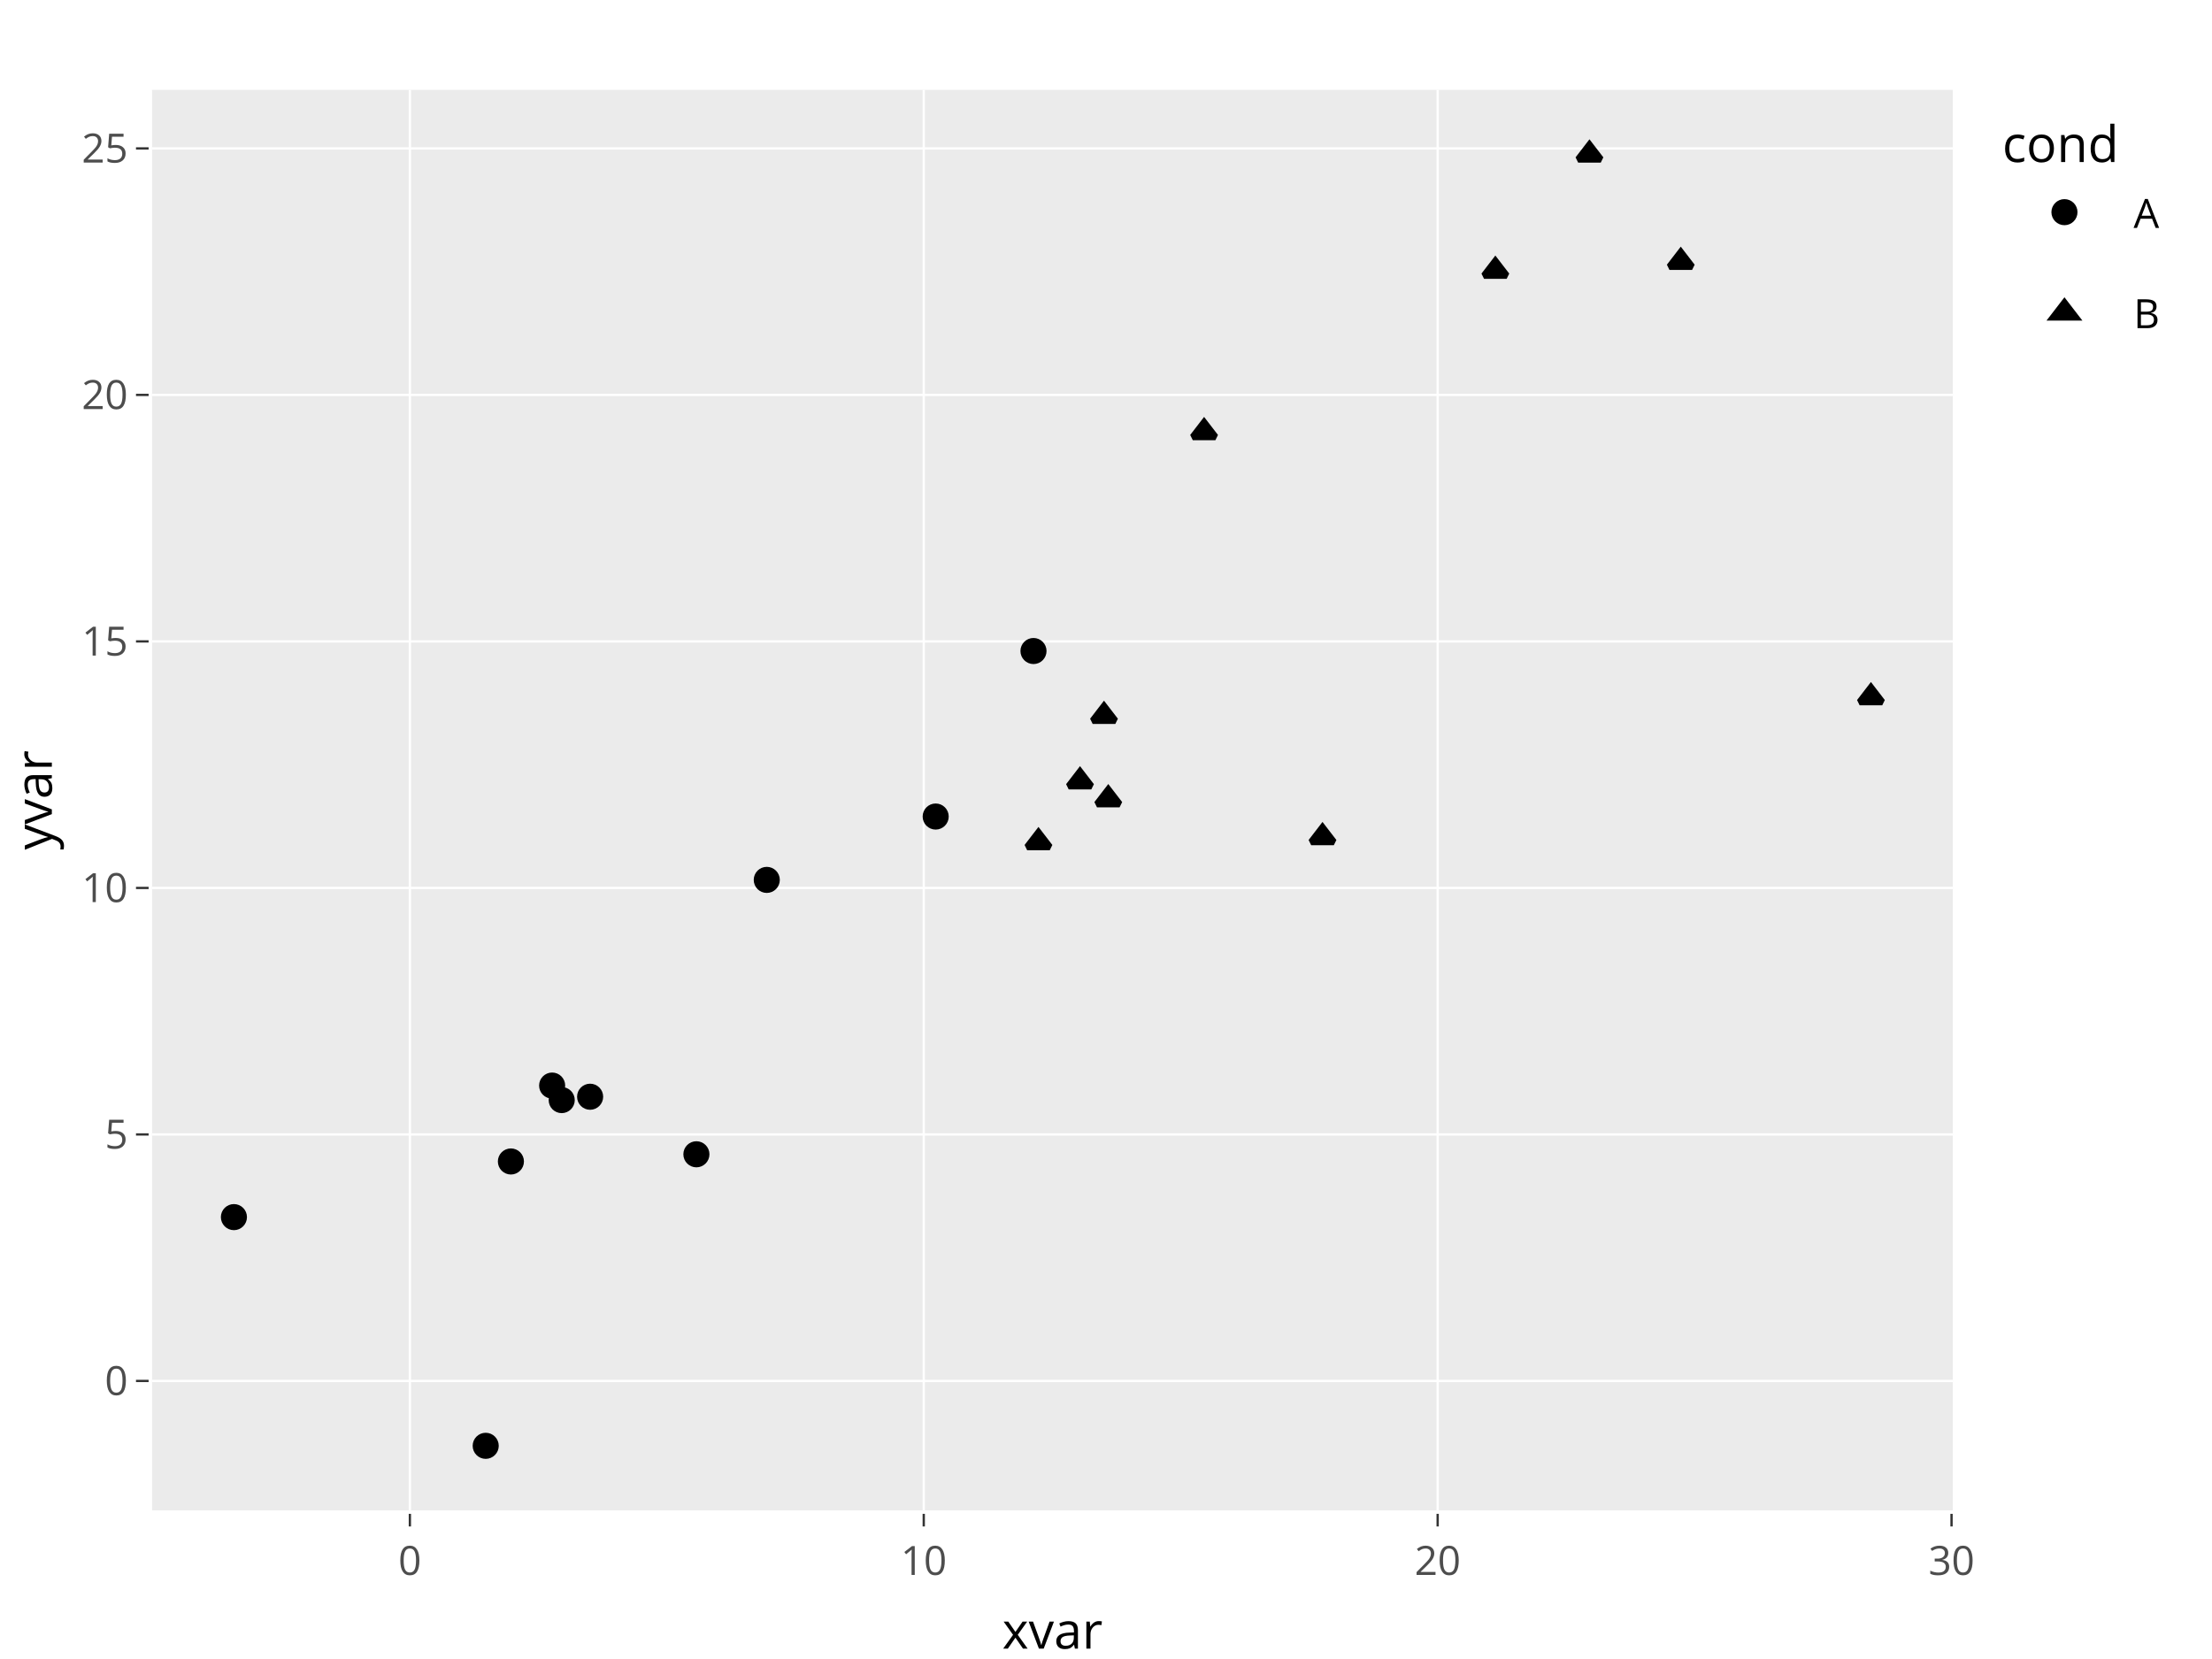
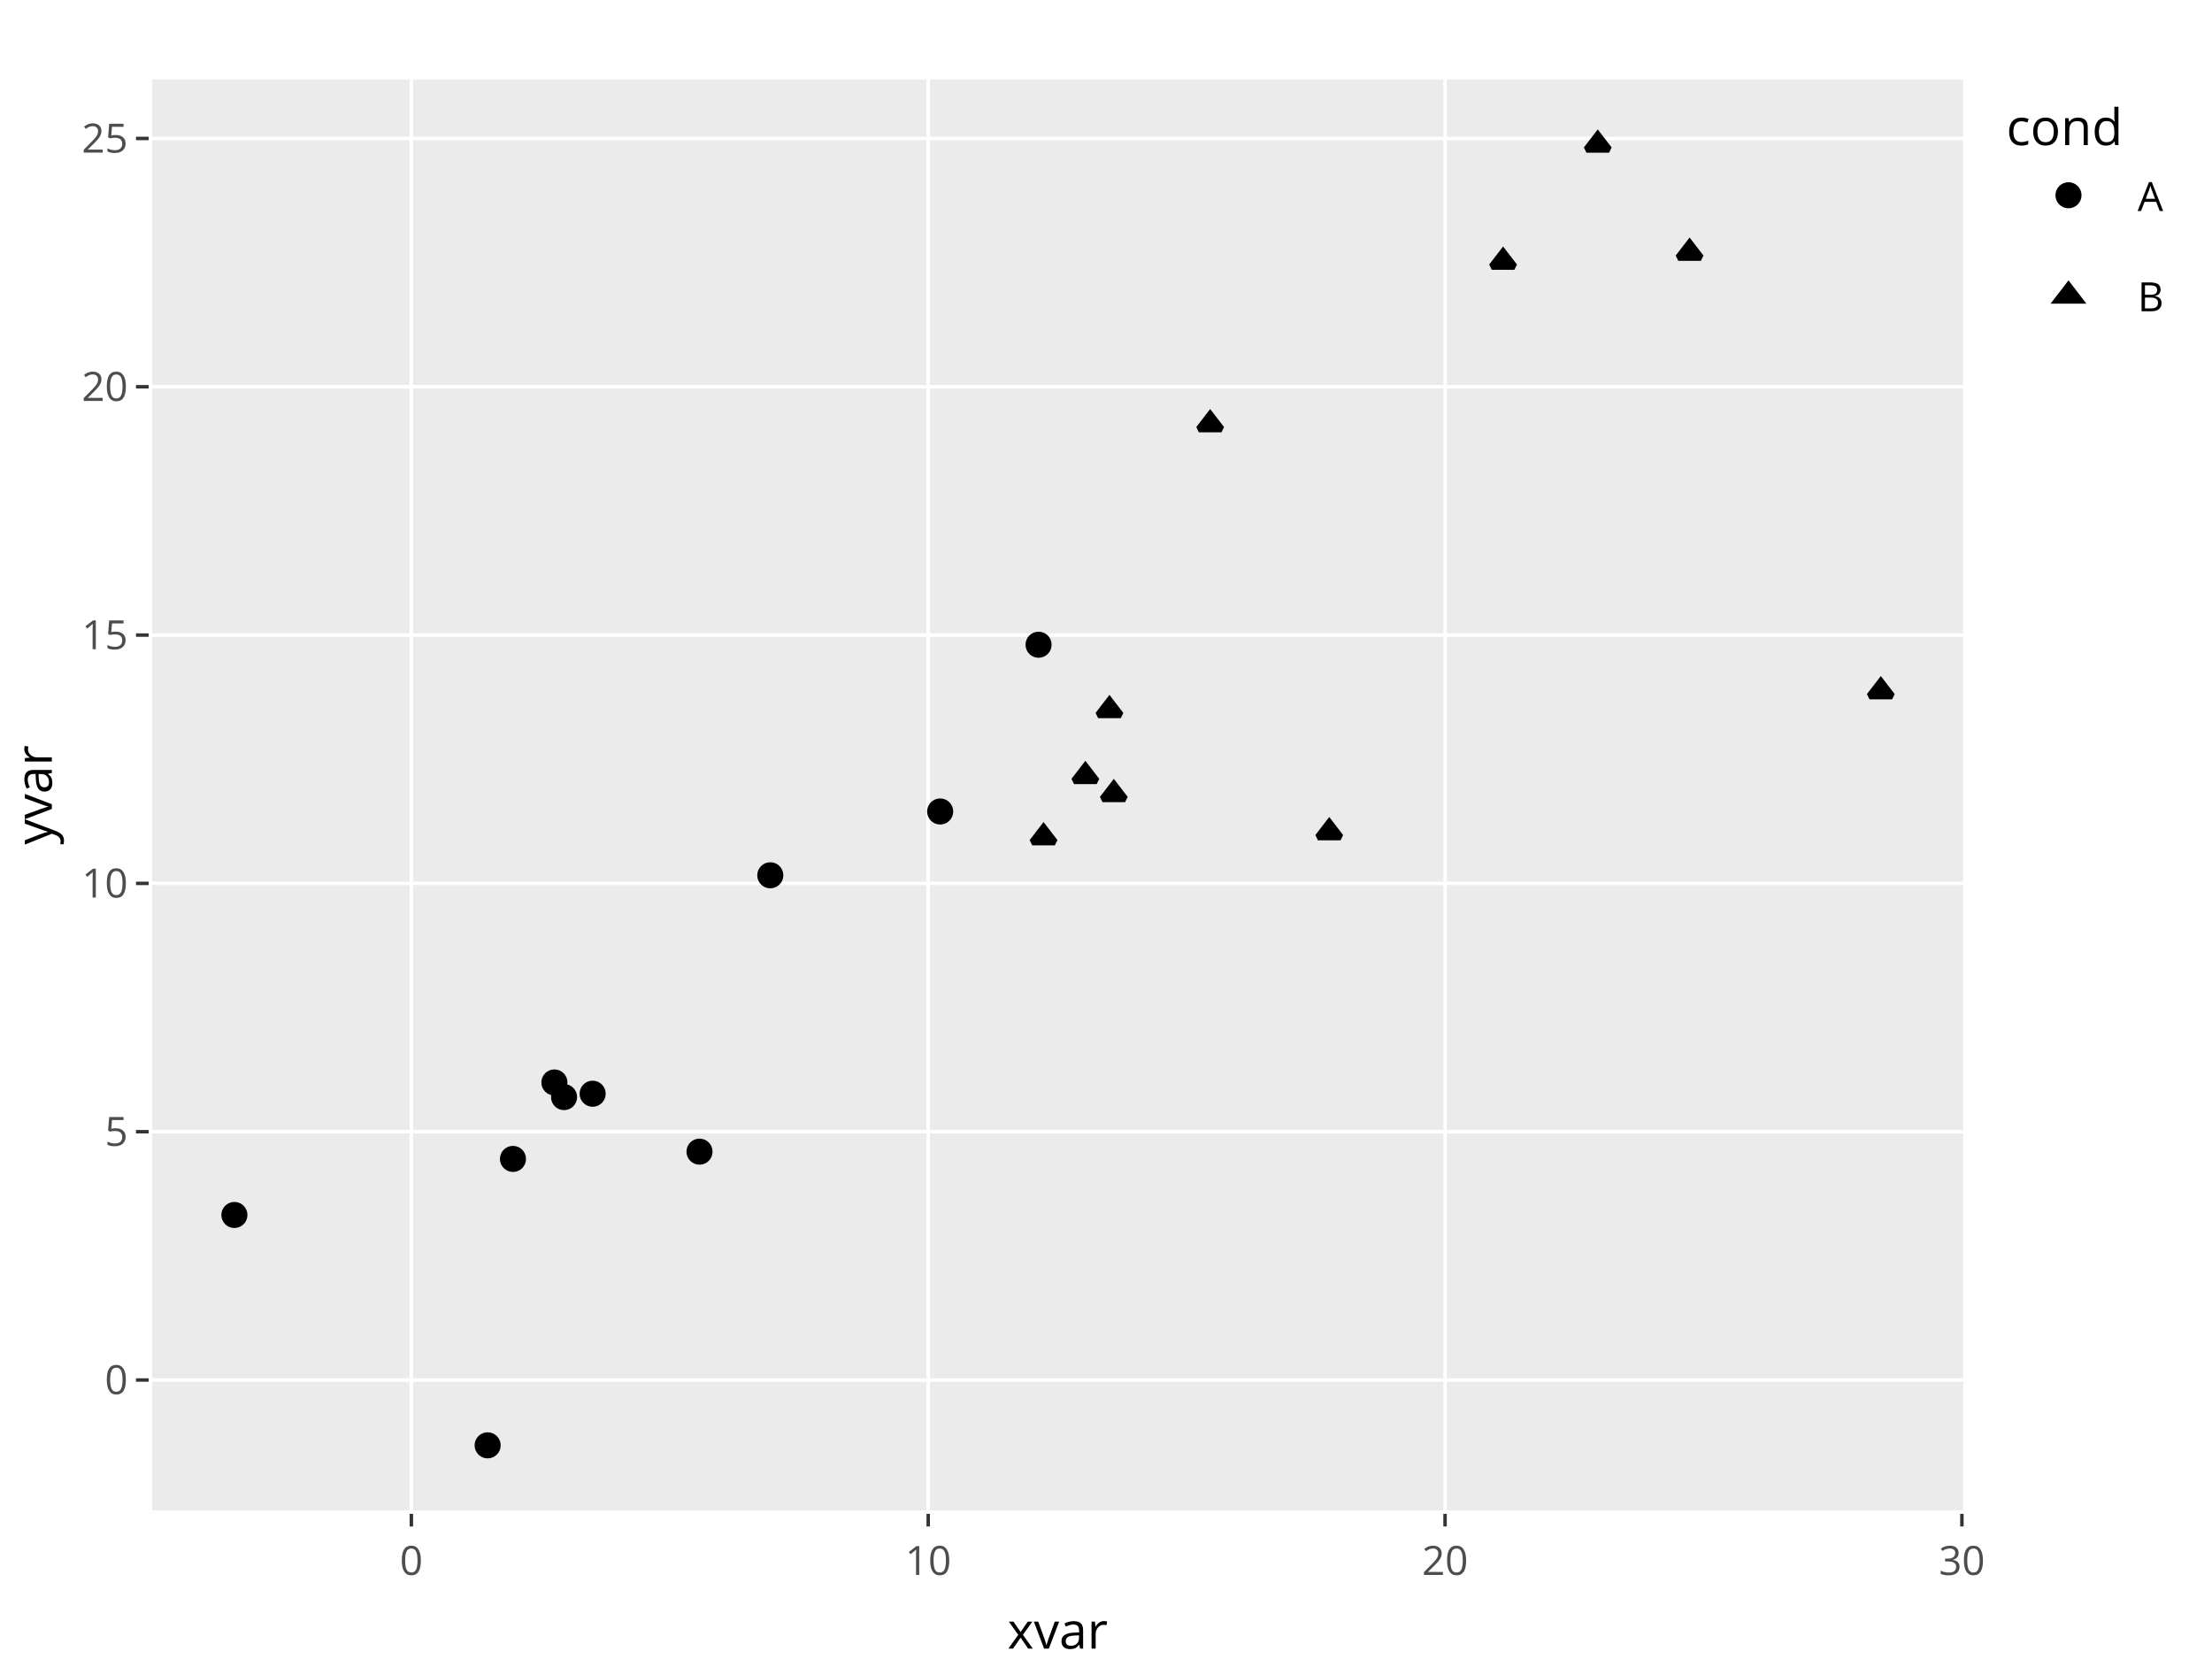
<svg xmlns="http://www.w3.org/2000/svg" class="main-svg" width="640" height="480" style="" viewBox="0 0 640 480">
  <rect x="0" y="0" width="640" height="480" style="fill: rgb(255, 255, 255); fill-opacity: 1;" />
  <defs id="defs-">
    <g class="clips">
      <clipPath id="clipxyplot" class="plotclip">
-         <rect width="521" height="411" />
+         <rect width="524" height="414" />
      </clipPath>
      <clipPath class="axesclip" id="clipx">
-         <rect x="44" y="0" width="521" height="480" />
+         <rect x="44" y="0" width="524" height="480" />
      </clipPath>
      <clipPath class="axesclip" id="clipy">
-         <rect x="0" y="26" width="640" height="411" />
+         <rect x="0" y="23" width="640" height="414" />
      </clipPath>
      <clipPath class="axesclip" id="clipxy">
-         <rect x="44" y="26" width="521" height="411" />
+         <rect x="44" y="23" width="524" height="414" />
      </clipPath>
    </g>
    <g class="gradients" />
    <g class="patterns" />
  </defs>
  <g class="bglayer">
-     <rect class="bg" x="44" y="26" width="521" height="411" style="fill: rgb(235, 235, 235); fill-opacity: 1; stroke-width: 0;" />
+     <rect class="bg" x="44" y="23" width="524" height="414" style="fill: rgb(235, 235, 235); fill-opacity: 1; stroke-width: 0;" />
  </g>
  <g class="layer-below">
    <g class="imagelayer" />
-     <g class="shapelayer" />
+     <g class="shapelayer">
+       <path data-index="0" fill-rule="evenodd" d="M44,437H568V23H44Z" style="opacity: 1; stroke: rgb(0, 0, 0); stroke-opacity: 0; fill: rgb(0, 0, 0); fill-opacity: 0; stroke-width: 0px;" />
+     </g>
  </g>
  <g class="cartesianlayer">
    <g class="subplot xy">
      <g class="layer-subplot">
        <g class="shapelayer" />
        <g class="imagelayer" />
      </g>
      <g class="gridlayer">
        <g class="x">
-           <path class="xgrid crisp" transform="translate(118.59,0)" d="M0,26v411" style="stroke: rgb(255, 255, 255); stroke-opacity: 1; stroke-width: 0.664px;" />
-           <path class="xgrid crisp" transform="translate(267.27,0)" d="M0,26v411" style="stroke: rgb(255, 255, 255); stroke-opacity: 1; stroke-width: 0.664px;" />
-           <path class="xgrid crisp" transform="translate(415.96,0)" d="M0,26v411" style="stroke: rgb(255, 255, 255); stroke-opacity: 1; stroke-width: 0.664px;" />
+           <path class="xgrid crisp" transform="translate(119.02,0)" d="M0,23v414" style="stroke: rgb(255, 255, 255); stroke-opacity: 1; stroke-width: 1px;" />
+           <path class="xgrid crisp" transform="translate(268.56,0)" d="M0,23v414" style="stroke: rgb(255, 255, 255); stroke-opacity: 1; stroke-width: 1px;" />
+           <path class="xgrid crisp" transform="translate(418.1,0)" d="M0,23v414" style="stroke: rgb(255, 255, 255); stroke-opacity: 1; stroke-width: 1px;" />
        </g>
        <g class="y">
-           <path class="ygrid crisp" transform="translate(0,399.55)" d="M44,0h521" style="stroke: rgb(255, 255, 255); stroke-opacity: 1; stroke-width: 0.664px;" />
-           <path class="ygrid crisp" transform="translate(0,328.23)" d="M44,0h521" style="stroke: rgb(255, 255, 255); stroke-opacity: 1; stroke-width: 0.664px;" />
-           <path class="ygrid crisp" transform="translate(0,256.91)" d="M44,0h521" style="stroke: rgb(255, 255, 255); stroke-opacity: 1; stroke-width: 0.664px;" />
-           <path class="ygrid crisp" transform="translate(0,185.58)" d="M44,0h521" style="stroke: rgb(255, 255, 255); stroke-opacity: 1; stroke-width: 0.664px;" />
-           <path class="ygrid crisp" transform="translate(0,114.26)" d="M44,0h521" style="stroke: rgb(255, 255, 255); stroke-opacity: 1; stroke-width: 0.664px;" />
-           <path class="ygrid crisp" transform="translate(0,42.94)" d="M44,0h521" style="stroke: rgb(255, 255, 255); stroke-opacity: 1; stroke-width: 0.664px;" />
+           <path class="ygrid crisp" transform="translate(0,399.28)" d="M44,0h524" style="stroke: rgb(255, 255, 255); stroke-opacity: 1; stroke-width: 1px;" />
+           <path class="ygrid crisp" transform="translate(0,327.44)" d="M44,0h524" style="stroke: rgb(255, 255, 255); stroke-opacity: 1; stroke-width: 1px;" />
+           <path class="ygrid crisp" transform="translate(0,255.59)" d="M44,0h524" style="stroke: rgb(255, 255, 255); stroke-opacity: 1; stroke-width: 1px;" />
+           <path class="ygrid crisp" transform="translate(0,183.75)" d="M44,0h524" style="stroke: rgb(255, 255, 255); stroke-opacity: 1; stroke-width: 1px;" />
+           <path class="ygrid crisp" transform="translate(0,111.9)" d="M44,0h524" style="stroke: rgb(255, 255, 255); stroke-opacity: 1; stroke-width: 1px;" />
+           <path class="ygrid crisp" transform="translate(0,40.06)" d="M44,0h524" style="stroke: rgb(255, 255, 255); stroke-opacity: 1; stroke-width: 1px;" />
        </g>
      </g>
      <g class="zerolinelayer" />
      <path class="xlines-below" />
      <path class="ylines-below" />
      <g class="overlines-below" />
      <g class="xaxislayer-below" />
      <g class="yaxislayer-below" />
      <g class="overaxes-below" />
-       <g class="plot" transform="translate(44,26)" clip-path="url(#clipxyplot)">
+       <g class="plot" transform="translate(44,23)" clip-path="url(#clipxyplot)">
        <g class="scatterlayer mlayer">
          <g class="trace scatter trace-vdiffr-plotly-1" style="stroke-miterlimit: 2; opacity: 1;">
            <g class="fills" />
            <g class="errorbars" />
            <g class="lines" />
            <g class="points">
-               <path class="point" transform="translate(96.53,392.32)" d="M2.83,0A2.83,2.83 0 1,1 0,-2.83A2.83,2.83 0 0,1 2.83,0Z" style="opacity: 1; stroke-width: 1.89px; fill: rgb(0, 0, 0); fill-opacity: 1; stroke: rgb(0, 0, 0); stroke-opacity: 1;" />
-               <path class="point" transform="translate(23.68,326.15)" d="M2.83,0A2.83,2.83 0 1,1 0,-2.83A2.83,2.83 0 0,1 2.83,0Z" style="opacity: 1; stroke-width: 1.89px; fill: rgb(0, 0, 0); fill-opacity: 1; stroke: rgb(0, 0, 0); stroke-opacity: 1;" />
-               <path class="point" transform="translate(103.82,310.05)" d="M2.83,0A2.83,2.83 0 1,1 0,-2.83A2.83,2.83 0 0,1 2.83,0Z" style="opacity: 1; stroke-width: 1.89px; fill: rgb(0, 0, 0); fill-opacity: 1; stroke: rgb(0, 0, 0); stroke-opacity: 1;" />
-               <path class="point" transform="translate(157.49,307.97)" d="M2.83,0A2.83,2.83 0 1,1 0,-2.83A2.83,2.83 0 0,1 2.83,0Z" style="opacity: 1; stroke-width: 1.89px; fill: rgb(0, 0, 0); fill-opacity: 1; stroke: rgb(0, 0, 0); stroke-opacity: 1;" />
-               <path class="point" transform="translate(118.52,292.29)" d="M2.83,0A2.83,2.83 0 1,1 0,-2.83A2.83,2.83 0 0,1 2.83,0Z" style="opacity: 1; stroke-width: 1.89px; fill: rgb(0, 0, 0); fill-opacity: 1; stroke: rgb(0, 0, 0); stroke-opacity: 1;" />
-               <path class="point" transform="translate(115.75,288.09)" d="M2.83,0A2.83,2.83 0 1,1 0,-2.83A2.83,2.83 0 0,1 2.83,0Z" style="opacity: 1; stroke-width: 1.89px; fill: rgb(0, 0, 0); fill-opacity: 1; stroke: rgb(0, 0, 0); stroke-opacity: 1;" />
-               <path class="point" transform="translate(126.74,291.32)" d="M2.83,0A2.83,2.83 0 1,1 0,-2.83A2.83,2.83 0 0,1 2.83,0Z" style="opacity: 1; stroke-width: 1.89px; fill: rgb(0, 0, 0); fill-opacity: 1; stroke: rgb(0, 0, 0); stroke-opacity: 1;" />
-               <path class="point" transform="translate(177.85,228.58)" d="M2.83,0A2.83,2.83 0 1,1 0,-2.83A2.83,2.83 0 0,1 2.83,0Z" style="opacity: 1; stroke-width: 1.89px; fill: rgb(0, 0, 0); fill-opacity: 1; stroke: rgb(0, 0, 0); stroke-opacity: 1;" />
-               <path class="point" transform="translate(255.02,162.36)" d="M2.83,0A2.83,2.83 0 1,1 0,-2.83A2.83,2.83 0 0,1 2.83,0Z" style="opacity: 1; stroke-width: 1.89px; fill: rgb(0, 0, 0); fill-opacity: 1; stroke: rgb(0, 0, 0); stroke-opacity: 1;" />
-               <path class="point" transform="translate(226.72,210.25)" d="M2.83,0A2.83,2.83 0 1,1 0,-2.83A2.83,2.83 0 0,1 2.83,0Z" style="opacity: 1; stroke-width: 1.89px; fill: rgb(0, 0, 0); fill-opacity: 1; stroke: rgb(0, 0, 0); stroke-opacity: 1;" />
+               <path class="point" transform="translate(97.09,395.18)" d="M2.83,0A2.83,2.83 0 1,1 0,-2.83A2.83,2.83 0 0,1 2.83,0Z" style="opacity: 1; stroke-width: 1.89px; fill: rgb(0, 0, 0); fill-opacity: 1; stroke: rgb(0, 0, 0); stroke-opacity: 1;" />
+               <path class="point" transform="translate(23.82,328.53)" d="M2.83,0A2.83,2.83 0 1,1 0,-2.83A2.83,2.83 0 0,1 2.83,0Z" style="opacity: 1; stroke-width: 1.89px; fill: rgb(0, 0, 0); fill-opacity: 1; stroke: rgb(0, 0, 0); stroke-opacity: 1;" />
+               <path class="point" transform="translate(104.42,312.31)" d="M2.83,0A2.83,2.83 0 1,1 0,-2.83A2.83,2.83 0 0,1 2.83,0Z" style="opacity: 1; stroke-width: 1.89px; fill: rgb(0, 0, 0); fill-opacity: 1; stroke: rgb(0, 0, 0); stroke-opacity: 1;" />
+               <path class="point" transform="translate(158.39,310.21)" d="M2.83,0A2.83,2.83 0 1,1 0,-2.83A2.83,2.83 0 0,1 2.83,0Z" style="opacity: 1; stroke-width: 1.89px; fill: rgb(0, 0, 0); fill-opacity: 1; stroke: rgb(0, 0, 0); stroke-opacity: 1;" />
+               <path class="point" transform="translate(119.2,294.42)" d="M2.83,0A2.83,2.83 0 1,1 0,-2.83A2.83,2.83 0 0,1 2.83,0Z" style="opacity: 1; stroke-width: 1.89px; fill: rgb(0, 0, 0); fill-opacity: 1; stroke: rgb(0, 0, 0); stroke-opacity: 1;" />
+               <path class="point" transform="translate(116.41,290.19)" d="M2.83,0A2.83,2.83 0 1,1 0,-2.83A2.83,2.83 0 0,1 2.83,0Z" style="opacity: 1; stroke-width: 1.89px; fill: rgb(0, 0, 0); fill-opacity: 1; stroke: rgb(0, 0, 0); stroke-opacity: 1;" />
+               <path class="point" transform="translate(127.47,293.45)" d="M2.83,0A2.83,2.83 0 1,1 0,-2.83A2.83,2.83 0 0,1 2.83,0Z" style="opacity: 1; stroke-width: 1.89px; fill: rgb(0, 0, 0); fill-opacity: 1; stroke: rgb(0, 0, 0); stroke-opacity: 1;" />
+               <path class="point" transform="translate(178.87,230.25)" d="M2.83,0A2.83,2.83 0 1,1 0,-2.83A2.83,2.83 0 0,1 2.83,0Z" style="opacity: 1; stroke-width: 1.89px; fill: rgb(0, 0, 0); fill-opacity: 1; stroke: rgb(0, 0, 0); stroke-opacity: 1;" />
+               <path class="point" transform="translate(256.49,163.54)" d="M2.83,0A2.83,2.83 0 1,1 0,-2.83A2.83,2.83 0 0,1 2.83,0Z" style="opacity: 1; stroke-width: 1.89px; fill: rgb(0, 0, 0); fill-opacity: 1; stroke: rgb(0, 0, 0); stroke-opacity: 1;" />
+               <path class="point" transform="translate(228.02,211.79)" d="M2.83,0A2.83,2.83 0 1,1 0,-2.83A2.83,2.83 0 0,1 2.83,0Z" style="opacity: 1; stroke-width: 1.89px; fill: rgb(0, 0, 0); fill-opacity: 1; stroke: rgb(0, 0, 0); stroke-opacity: 1;" />
            </g>
            <g class="text" />
          </g>
          <g class="trace scatter trace-vdiffr-plotly-2" style="stroke-miterlimit: 2; opacity: 1;">
            <g class="fills" />
            <g class="errorbars" />
            <g class="lines" />
            <g class="points">
-               <path class="point" transform="translate(268.48,200.04)" d="M-3.27,1.42H3.27L0,-2.83Z" style="opacity: 1; stroke-width: 1.89px; fill: rgb(0, 0, 0); fill-opacity: 1; stroke: rgb(0, 0, 0); stroke-opacity: 1;" />
-               <path class="point" transform="translate(256.46,217.63)" d="M-3.27,1.42H3.27L0,-2.83Z" style="opacity: 1; stroke-width: 1.89px; fill: rgb(0, 0, 0); fill-opacity: 1; stroke: rgb(0, 0, 0); stroke-opacity: 1;" />
-               <path class="point" transform="translate(275.42,181.1)" d="M-3.27,1.42H3.27L0,-2.83Z" style="opacity: 1; stroke-width: 1.89px; fill: rgb(0, 0, 0); fill-opacity: 1; stroke: rgb(0, 0, 0); stroke-opacity: 1;" />
-               <path class="point" transform="translate(276.66,205.22)" d="M-3.27,1.42H3.27L0,-2.83Z" style="opacity: 1; stroke-width: 1.89px; fill: rgb(0, 0, 0); fill-opacity: 1; stroke: rgb(0, 0, 0); stroke-opacity: 1;" />
-               <path class="point" transform="translate(304.38,99)" d="M-3.27,1.42H3.27L0,-2.83Z" style="opacity: 1; stroke-width: 1.89px; fill: rgb(0, 0, 0); fill-opacity: 1; stroke: rgb(0, 0, 0); stroke-opacity: 1;" />
-               <path class="point" transform="translate(497.32,175.7)" d="M-3.27,1.42H3.27L0,-2.83Z" style="opacity: 1; stroke-width: 1.89px; fill: rgb(0, 0, 0); fill-opacity: 1; stroke: rgb(0, 0, 0); stroke-opacity: 1;" />
-               <path class="point" transform="translate(338.64,216.19)" d="M-3.27,1.42H3.27L0,-2.83Z" style="opacity: 1; stroke-width: 1.89px; fill: rgb(0, 0, 0); fill-opacity: 1; stroke: rgb(0, 0, 0); stroke-opacity: 1;" />
-               <path class="point" transform="translate(442.3,49.74)" d="M-3.27,1.42H3.27L0,-2.83Z" style="opacity: 1; stroke-width: 1.89px; fill: rgb(0, 0, 0); fill-opacity: 1; stroke: rgb(0, 0, 0); stroke-opacity: 1;" />
-               <path class="point" transform="translate(415.88,18.68)" d="M-3.27,1.42H3.27L0,-2.83Z" style="opacity: 1; stroke-width: 1.89px; fill: rgb(0, 0, 0); fill-opacity: 1; stroke: rgb(0, 0, 0); stroke-opacity: 1;" />
-               <path class="point" transform="translate(388.65,52.31)" d="M-3.27,1.42H3.27L0,-2.83Z" style="opacity: 1; stroke-width: 1.89px; fill: rgb(0, 0, 0); fill-opacity: 1; stroke: rgb(0, 0, 0); stroke-opacity: 1;" />
+               <path class="point" transform="translate(270.03,201.5)" d="M-3.27,1.42H3.27L0,-2.83Z" style="opacity: 1; stroke-width: 1.89px; fill: rgb(0, 0, 0); fill-opacity: 1; stroke: rgb(0, 0, 0); stroke-opacity: 1;" />
+               <path class="point" transform="translate(257.93,219.22)" d="M-3.27,1.42H3.27L0,-2.83Z" style="opacity: 1; stroke-width: 1.89px; fill: rgb(0, 0, 0); fill-opacity: 1; stroke: rgb(0, 0, 0); stroke-opacity: 1;" />
+               <path class="point" transform="translate(277,182.43)" d="M-3.27,1.42H3.27L0,-2.83Z" style="opacity: 1; stroke-width: 1.89px; fill: rgb(0, 0, 0); fill-opacity: 1; stroke: rgb(0, 0, 0); stroke-opacity: 1;" />
+               <path class="point" transform="translate(278.26,206.72)" d="M-3.27,1.42H3.27L0,-2.83Z" style="opacity: 1; stroke-width: 1.89px; fill: rgb(0, 0, 0); fill-opacity: 1; stroke: rgb(0, 0, 0); stroke-opacity: 1;" />
+               <path class="point" transform="translate(306.14,99.72)" d="M-3.27,1.42H3.27L0,-2.83Z" style="opacity: 1; stroke-width: 1.89px; fill: rgb(0, 0, 0); fill-opacity: 1; stroke: rgb(0, 0, 0); stroke-opacity: 1;" />
+               <path class="point" transform="translate(500.18,176.98)" d="M-3.27,1.42H3.27L0,-2.83Z" style="opacity: 1; stroke-width: 1.89px; fill: rgb(0, 0, 0); fill-opacity: 1; stroke: rgb(0, 0, 0); stroke-opacity: 1;" />
+               <path class="point" transform="translate(340.59,217.76)" d="M-3.27,1.42H3.27L0,-2.83Z" style="opacity: 1; stroke-width: 1.89px; fill: rgb(0, 0, 0); fill-opacity: 1; stroke: rgb(0, 0, 0); stroke-opacity: 1;" />
+               <path class="point" transform="translate(444.85,50.1)" d="M-3.27,1.42H3.27L0,-2.83Z" style="opacity: 1; stroke-width: 1.89px; fill: rgb(0, 0, 0); fill-opacity: 1; stroke: rgb(0, 0, 0); stroke-opacity: 1;" />
+               <path class="point" transform="translate(418.28,18.82)" d="M-3.27,1.42H3.27L0,-2.83Z" style="opacity: 1; stroke-width: 1.89px; fill: rgb(0, 0, 0); fill-opacity: 1; stroke: rgb(0, 0, 0); stroke-opacity: 1;" />
+               <path class="point" transform="translate(390.89,52.69)" d="M-3.27,1.42H3.27L0,-2.83Z" style="opacity: 1; stroke-width: 1.89px; fill: rgb(0, 0, 0); fill-opacity: 1; stroke: rgb(0, 0, 0); stroke-opacity: 1;" />
            </g>
            <g class="text" />
          </g>
        </g>
      </g>
      <g class="overplot" />
      <path class="xlines-above crisp" d="" style="fill: none; stroke-width: 1px; stroke: rgb(0, 0, 0); stroke-opacity: 0;" />
      <path class="ylines-above crisp" d="" style="fill: none; stroke-width: 1px; stroke: rgb(0, 0, 0); stroke-opacity: 0;" />
      <g class="overlines-above" />
      <g class="xaxislayer-above">
-         <path class="xtick ticks crisp" d="M0,438v3.653" transform="translate(118.59,0)" style="stroke: rgb(51, 51, 51); stroke-opacity: 1; stroke-width: 0.664px;" />
-         <path class="xtick ticks crisp" d="M0,438v3.653" transform="translate(267.27,0)" style="stroke: rgb(51, 51, 51); stroke-opacity: 1; stroke-width: 0.664px;" />
-         <path class="xtick ticks crisp" d="M0,438v3.653" transform="translate(415.96,0)" style="stroke: rgb(51, 51, 51); stroke-opacity: 1; stroke-width: 0.664px;" />
-         <path class="xtick ticks crisp" d="M0,438v3.653" transform="translate(564.64,0)" style="stroke: rgb(51, 51, 51); stroke-opacity: 1; stroke-width: 0.664px;" />
-         <g class="xtick">
-           <text text-anchor="middle" x="0" y="455.68" transform="translate(118.59,0)" style="font-family: 'Open Sans', verdana, arial, sans-serif; font-size: 11.69px; fill: rgb(77, 77, 77); fill-opacity: 1; white-space: pre; opacity: 1;">0</text>
-         </g>
-         <g class="xtick">
-           <text text-anchor="middle" x="0" y="455.68" style="font-family: 'Open Sans', verdana, arial, sans-serif; font-size: 11.69px; fill: rgb(77, 77, 77); fill-opacity: 1; white-space: pre; opacity: 1;" transform="translate(267.27,0)">10</text>
-         </g>
-         <g class="xtick">
-           <text text-anchor="middle" x="0" y="455.68" style="font-family: 'Open Sans', verdana, arial, sans-serif; font-size: 11.69px; fill: rgb(77, 77, 77); fill-opacity: 1; white-space: pre; opacity: 1;" transform="translate(415.96,0)">20</text>
-         </g>
-         <g class="xtick">
-           <text text-anchor="middle" x="0" y="455.68" style="font-family: 'Open Sans', verdana, arial, sans-serif; font-size: 11.69px; fill: rgb(77, 77, 77); fill-opacity: 1; white-space: pre; opacity: 1;" transform="translate(564.64,0)">30</text>
+         <path class="xtick ticks crisp" d="M0,438v3.653" transform="translate(119.02,0)" style="stroke: rgb(51, 51, 51); stroke-opacity: 1; stroke-width: 1px;" />
+         <path class="xtick ticks crisp" d="M0,438v3.653" transform="translate(268.56,0)" style="stroke: rgb(51, 51, 51); stroke-opacity: 1; stroke-width: 1px;" />
+         <path class="xtick ticks crisp" d="M0,438v3.653" transform="translate(418.1,0)" style="stroke: rgb(51, 51, 51); stroke-opacity: 1; stroke-width: 1px;" />
+         <path class="xtick ticks crisp" d="M0,438v3.653" transform="translate(567.64,0)" style="stroke: rgb(51, 51, 51); stroke-opacity: 1; stroke-width: 1px;" />
+         <g class="xtick">
+           <text text-anchor="middle" x="0" y="455.68" transform="translate(119.02,0)" style="font-family: 'Open Sans', verdana, arial, sans-serif; font-size: 11.69px; fill: rgb(77, 77, 77); fill-opacity: 1; white-space: pre; opacity: 1;">0</text>
+         </g>
+         <g class="xtick">
+           <text text-anchor="middle" x="0" y="455.68" style="font-family: 'Open Sans', verdana, arial, sans-serif; font-size: 11.69px; fill: rgb(77, 77, 77); fill-opacity: 1; white-space: pre; opacity: 1;" transform="translate(268.56,0)">10</text>
+         </g>
+         <g class="xtick">
+           <text text-anchor="middle" x="0" y="455.68" style="font-family: 'Open Sans', verdana, arial, sans-serif; font-size: 11.69px; fill: rgb(77, 77, 77); fill-opacity: 1; white-space: pre; opacity: 1;" transform="translate(418.1,0)">20</text>
+         </g>
+         <g class="xtick">
+           <text text-anchor="middle" x="0" y="455.68" style="font-family: 'Open Sans', verdana, arial, sans-serif; font-size: 11.69px; fill: rgb(77, 77, 77); fill-opacity: 1; white-space: pre; opacity: 1;" transform="translate(567.64,0)">30</text>
        </g>
      </g>
      <g class="yaxislayer-above">
-         <path class="ytick ticks crisp" d="M43,0h-3.653" transform="translate(0,399.55)" style="stroke: rgb(51, 51, 51); stroke-opacity: 1; stroke-width: 0.664px;" />
-         <path class="ytick ticks crisp" d="M43,0h-3.653" transform="translate(0,328.23)" style="stroke: rgb(51, 51, 51); stroke-opacity: 1; stroke-width: 0.664px;" />
-         <path class="ytick ticks crisp" d="M43,0h-3.653" transform="translate(0,256.91)" style="stroke: rgb(51, 51, 51); stroke-opacity: 1; stroke-width: 0.664px;" />
-         <path class="ytick ticks crisp" d="M43,0h-3.653" transform="translate(0,185.58)" style="stroke: rgb(51, 51, 51); stroke-opacity: 1; stroke-width: 0.664px;" />
-         <path class="ytick ticks crisp" d="M43,0h-3.653" transform="translate(0,114.26)" style="stroke: rgb(51, 51, 51); stroke-opacity: 1; stroke-width: 0.664px;" />
-         <path class="ytick ticks crisp" d="M43,0h-3.653" transform="translate(0,42.94)" style="stroke: rgb(51, 51, 51); stroke-opacity: 1; stroke-width: 0.664px;" />
-         <g class="ytick">
-           <text text-anchor="end" x="37.009" y="4.091" transform="translate(0,399.55)" style="font-family: 'Open Sans', verdana, arial, sans-serif; font-size: 11.69px; fill: rgb(77, 77, 77); fill-opacity: 1; white-space: pre; opacity: 1;">0</text>
-         </g>
-         <g class="ytick">
-           <text text-anchor="end" x="37.009" y="4.091" style="font-family: 'Open Sans', verdana, arial, sans-serif; font-size: 11.69px; fill: rgb(77, 77, 77); fill-opacity: 1; white-space: pre; opacity: 1;" transform="translate(0,328.23)">5</text>
-         </g>
-         <g class="ytick">
-           <text text-anchor="end" x="37.009" y="4.091" style="font-family: 'Open Sans', verdana, arial, sans-serif; font-size: 11.69px; fill: rgb(77, 77, 77); fill-opacity: 1; white-space: pre; opacity: 1;" transform="translate(0,256.91)">10</text>
-         </g>
-         <g class="ytick">
-           <text text-anchor="end" x="37.009" y="4.091" style="font-family: 'Open Sans', verdana, arial, sans-serif; font-size: 11.69px; fill: rgb(77, 77, 77); fill-opacity: 1; white-space: pre; opacity: 1;" transform="translate(0,185.58)">15</text>
-         </g>
-         <g class="ytick">
-           <text text-anchor="end" x="37.009" y="4.091" style="font-family: 'Open Sans', verdana, arial, sans-serif; font-size: 11.69px; fill: rgb(77, 77, 77); fill-opacity: 1; white-space: pre; opacity: 1;" transform="translate(0,114.26)">20</text>
-         </g>
-         <g class="ytick">
-           <text text-anchor="end" x="37.009" y="4.091" style="font-family: 'Open Sans', verdana, arial, sans-serif; font-size: 11.69px; fill: rgb(77, 77, 77); fill-opacity: 1; white-space: pre; opacity: 1;" transform="translate(0,42.94)">25</text>
+         <path class="ytick ticks crisp" d="M43,0h-3.653" transform="translate(0,399.28)" style="stroke: rgb(51, 51, 51); stroke-opacity: 1; stroke-width: 1px;" />
+         <path class="ytick ticks crisp" d="M43,0h-3.653" transform="translate(0,327.44)" style="stroke: rgb(51, 51, 51); stroke-opacity: 1; stroke-width: 1px;" />
+         <path class="ytick ticks crisp" d="M43,0h-3.653" transform="translate(0,255.59)" style="stroke: rgb(51, 51, 51); stroke-opacity: 1; stroke-width: 1px;" />
+         <path class="ytick ticks crisp" d="M43,0h-3.653" transform="translate(0,183.75)" style="stroke: rgb(51, 51, 51); stroke-opacity: 1; stroke-width: 1px;" />
+         <path class="ytick ticks crisp" d="M43,0h-3.653" transform="translate(0,111.9)" style="stroke: rgb(51, 51, 51); stroke-opacity: 1; stroke-width: 1px;" />
+         <path class="ytick ticks crisp" d="M43,0h-3.653" transform="translate(0,40.06)" style="stroke: rgb(51, 51, 51); stroke-opacity: 1; stroke-width: 1px;" />
+         <g class="ytick">
+           <text text-anchor="end" x="37.009" y="4.091" transform="translate(0,399.28)" style="font-family: 'Open Sans', verdana, arial, sans-serif; font-size: 11.69px; fill: rgb(77, 77, 77); fill-opacity: 1; white-space: pre; opacity: 1;">0</text>
+         </g>
+         <g class="ytick">
+           <text text-anchor="end" x="37.009" y="4.091" style="font-family: 'Open Sans', verdana, arial, sans-serif; font-size: 11.69px; fill: rgb(77, 77, 77); fill-opacity: 1; white-space: pre; opacity: 1;" transform="translate(0,327.44)">5</text>
+         </g>
+         <g class="ytick">
+           <text text-anchor="end" x="37.009" y="4.091" style="font-family: 'Open Sans', verdana, arial, sans-serif; font-size: 11.69px; fill: rgb(77, 77, 77); fill-opacity: 1; white-space: pre; opacity: 1;" transform="translate(0,255.59)">10</text>
+         </g>
+         <g class="ytick">
+           <text text-anchor="end" x="37.009" y="4.091" style="font-family: 'Open Sans', verdana, arial, sans-serif; font-size: 11.69px; fill: rgb(77, 77, 77); fill-opacity: 1; white-space: pre; opacity: 1;" transform="translate(0,183.75)">15</text>
+         </g>
+         <g class="ytick">
+           <text text-anchor="end" x="37.009" y="4.091" style="font-family: 'Open Sans', verdana, arial, sans-serif; font-size: 11.69px; fill: rgb(77, 77, 77); fill-opacity: 1; white-space: pre; opacity: 1;" transform="translate(0,111.9)">20</text>
+         </g>
+         <g class="ytick">
+           <text text-anchor="end" x="37.009" y="4.091" style="font-family: 'Open Sans', verdana, arial, sans-serif; font-size: 11.69px; fill: rgb(77, 77, 77); fill-opacity: 1; white-space: pre; opacity: 1;" transform="translate(0,40.06)">25</text>
        </g>
      </g>
      <g class="overaxes-above" />
    </g>
  </g>
  <g class="polarlayer" />
  <g class="smithlayer" />
  <g class="ternarylayer" />
  <g class="geolayer" />
  <g class="funnelarealayer" />
  <g class="pielayer" />
  <g class="iciclelayer" />
  <g class="treemaplayer" />
  <g class="sunburstlayer" />
  <g class="glimages" />
  <defs id="topdefs-">
    <g class="clips" />
    <clipPath id="legend">
-       <rect width="53.22" height="77.22" x="1.89" y="1.89" />
+       <rect width="54" height="77" x="0" y="0" />
    </clipPath>
  </defs>
  <g class="layer-above">
    <g class="imagelayer" />
-     <g class="shapelayer">
-       <path data-index="0" fill-rule="evenodd" d="M44,437H565V26H44Z" style="opacity: 1; stroke: rgb(0, 0, 0); stroke-opacity: 0; fill: rgb(0, 0, 0); fill-opacity: 0; stroke-width: 0px;" />
-     </g>
+     <g class="shapelayer" />
  </g>
  <g class="infolayer">
-     <g class="legend" pointer-events="all" transform="translate(575.42,26)">
-       <rect class="bg" shape-rendering="crispEdges" width="55.11" height="79.11" x="0.945" y="0.945" style="stroke: rgb(0, 0, 0); stroke-opacity: 0; fill: rgb(255, 255, 255); fill-opacity: 1; stroke-width: 1.89px;" />
+     <g class="legend" pointer-events="all" transform="translate(578.48,23)">
+       <rect class="bg" shape-rendering="crispEdges" width="54" height="77" x="0" y="0" style="stroke: rgb(0, 0, 0); stroke-opacity: 0; fill: rgb(255, 255, 255); fill-opacity: 1; stroke-width: 0px;" />
      <g class="scrollbox" transform="" clip-path="url(#legend)">
-         <text class="legendtitletext" text-anchor="start" x="3.89" y="20.885" style="font-family: 'Open Sans', verdana, arial, sans-serif; font-size: 14.612px; fill: rgb(0, 0, 0); fill-opacity: 1; white-space: pre;">cond</text>
+         <text class="legendtitletext" text-anchor="start" x="2" y="18.995" style="font-family: 'Open Sans', verdana, arial, sans-serif; font-size: 14.612px; fill: rgb(0, 0, 0); fill-opacity: 1; white-space: pre;">cond</text>
        <g class="groups" transform="">
-           <g class="traces" transform="translate(1.889764,35.3852)" style="opacity: 1;">
+           <g class="traces" transform="translate(0,33.49543)" style="opacity: 1;">
            <text class="legendtext" text-anchor="start" x="40" y="4.559" style="font-family: 'Open Sans', verdana, arial, sans-serif; font-size: 11.69px; fill: rgb(0, 0, 0); fill-opacity: 1; white-space: pre;">A</text>
            <g class="layers" style="opacity: 1;">
              <g class="legendfill" />
              <g class="legendlines" />
              <g class="legendsymbols">
                <g class="legendpoints">
                  <path class="scatterpts" transform="translate(20,0)" d="M2.83,0A2.83,2.83 0 1,1 0,-2.83A2.83,2.83 0 0,1 2.83,0Z" style="opacity: 1; stroke-width: 1.89px; fill: rgb(0, 0, 0); fill-opacity: 1; stroke: rgb(0, 0, 0); stroke-opacity: 1;" />
                </g>
              </g>
            </g>
            <rect class="legendtoggle" x="0" y="-9.5" width="48.016" height="19" style="fill: rgb(0, 0, 0); fill-opacity: 0;" />
          </g>
        </g>
        <g class="groups" transform="translate(0,10)">
-           <g class="traces" transform="translate(1.889764,54.3852)" style="opacity: 1;">
+           <g class="traces" transform="translate(0,52.49543)" style="opacity: 1;">
            <text class="legendtext" text-anchor="start" x="40" y="4.559" style="font-family: 'Open Sans', verdana, arial, sans-serif; font-size: 11.69px; fill: rgb(0, 0, 0); fill-opacity: 1; white-space: pre;">B</text>
            <g class="layers" style="opacity: 1;">
              <g class="legendfill" />
              <g class="legendlines" />
              <g class="legendsymbols">
                <g class="legendpoints">
                  <path class="scatterpts" transform="translate(20,0)" d="M-3.27,1.42H3.27L0,-2.83Z" style="opacity: 1; stroke-width: 1.89px; fill: rgb(0, 0, 0); fill-opacity: 1; stroke: rgb(0, 0, 0); stroke-opacity: 1;" />
                </g>
              </g>
            </g>
            <rect class="legendtoggle" x="0" y="-9.5" width="48.016" height="19" style="fill: rgb(0, 0, 0); fill-opacity: 0;" />
          </g>
        </g>
      </g>
      <rect class="scrollbar" rx="20" ry="3" width="0" height="0" x="0" y="0" style="fill: rgb(128, 139, 164); fill-opacity: 1;" />
    </g>
    <g class="g-gtitle" />
    <g class="g-xtitle" transform="translate(0,-13.83562)">
-       <text class="xtitle" x="304.5" y="490.836" text-anchor="middle" style="font-family: 'Open Sans', verdana, arial, sans-serif; font-size: 14.61px; fill: rgb(0, 0, 0); opacity: 1; font-weight: normal; white-space: pre;">xvar</text>
+       <text class="xtitle" x="306" y="490.836" text-anchor="middle" style="font-family: 'Open Sans', verdana, arial, sans-serif; font-size: 14.61px; fill: rgb(0, 0, 0); opacity: 1; font-weight: normal; white-space: pre;">xvar</text>
    </g>
    <g class="g-ytitle" transform="translate(10.22363,0)">
-       <text class="ytitle" transform="rotate(-90,4.776256,231.5)" x="4.776" y="231.5" text-anchor="middle" style="font-family: 'Open Sans', verdana, arial, sans-serif; font-size: 14.61px; fill: rgb(0, 0, 0); opacity: 1; font-weight: normal; white-space: pre;">yvar</text>
+       <text class="ytitle" transform="rotate(-90,4.776256,230)" x="4.776" y="230" text-anchor="middle" style="font-family: 'Open Sans', verdana, arial, sans-serif; font-size: 14.61px; fill: rgb(0, 0, 0); opacity: 1; font-weight: normal; white-space: pre;">yvar</text>
    </g>
  </g>
</svg>
